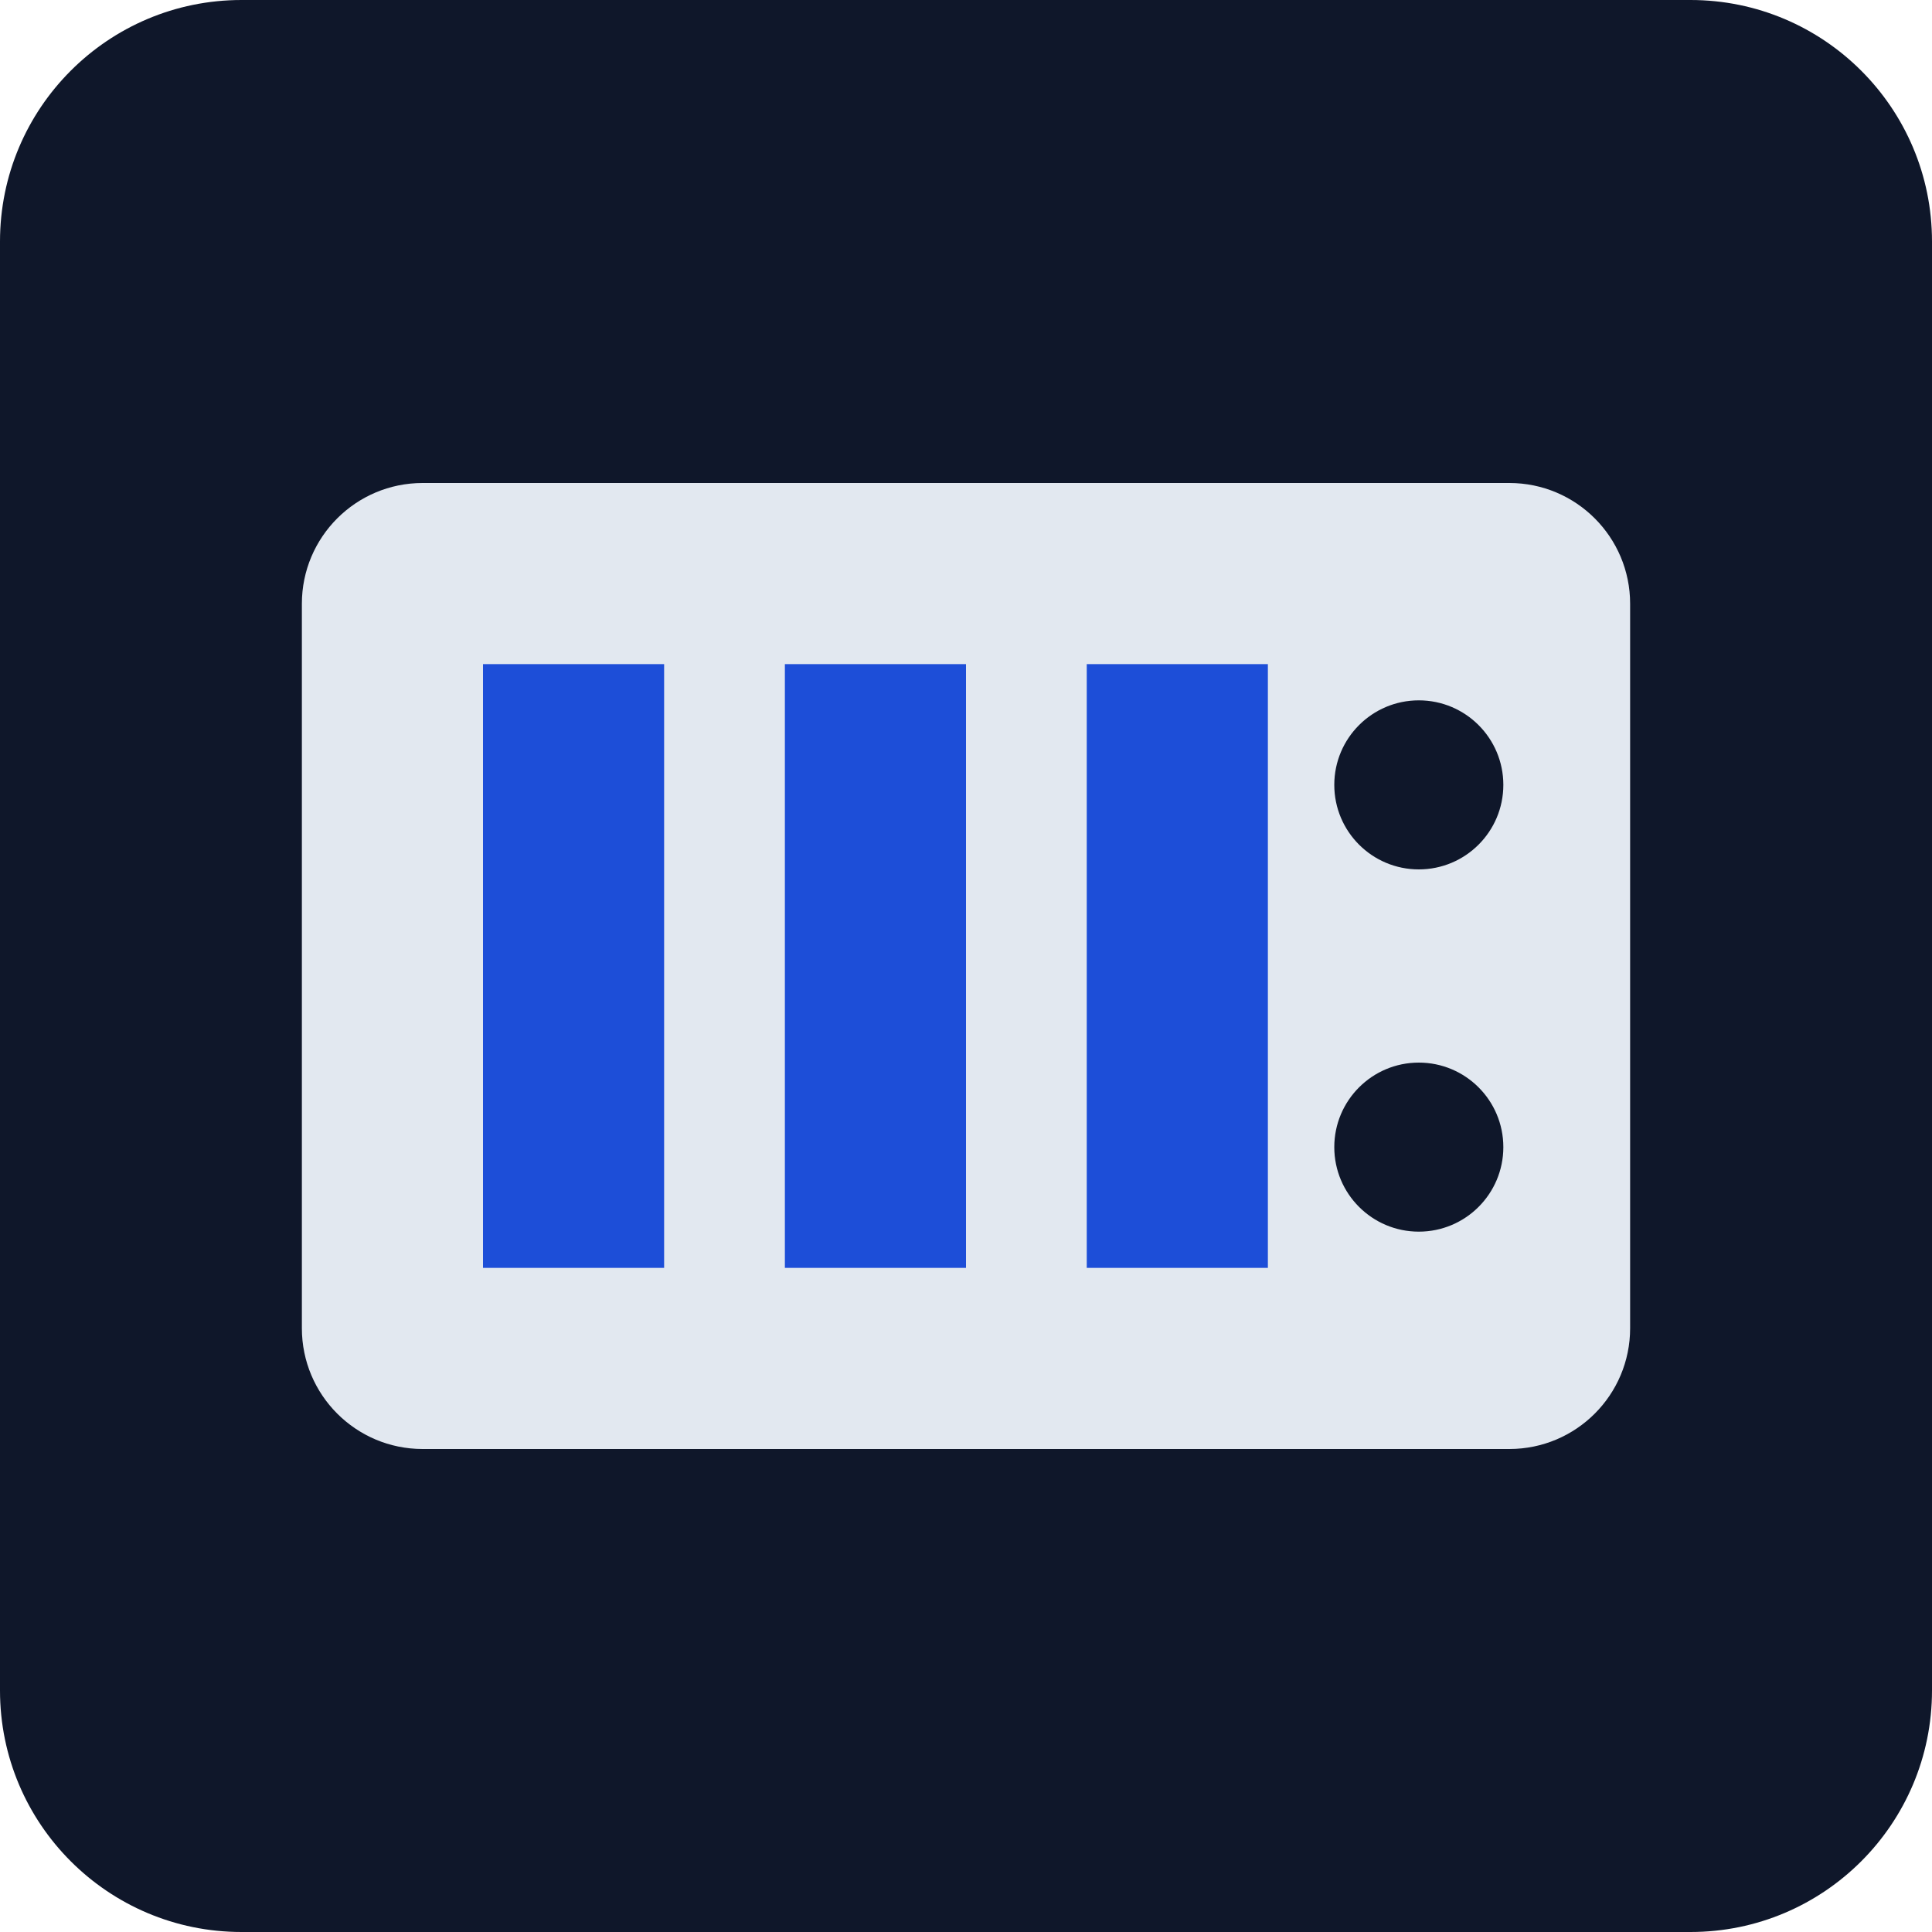
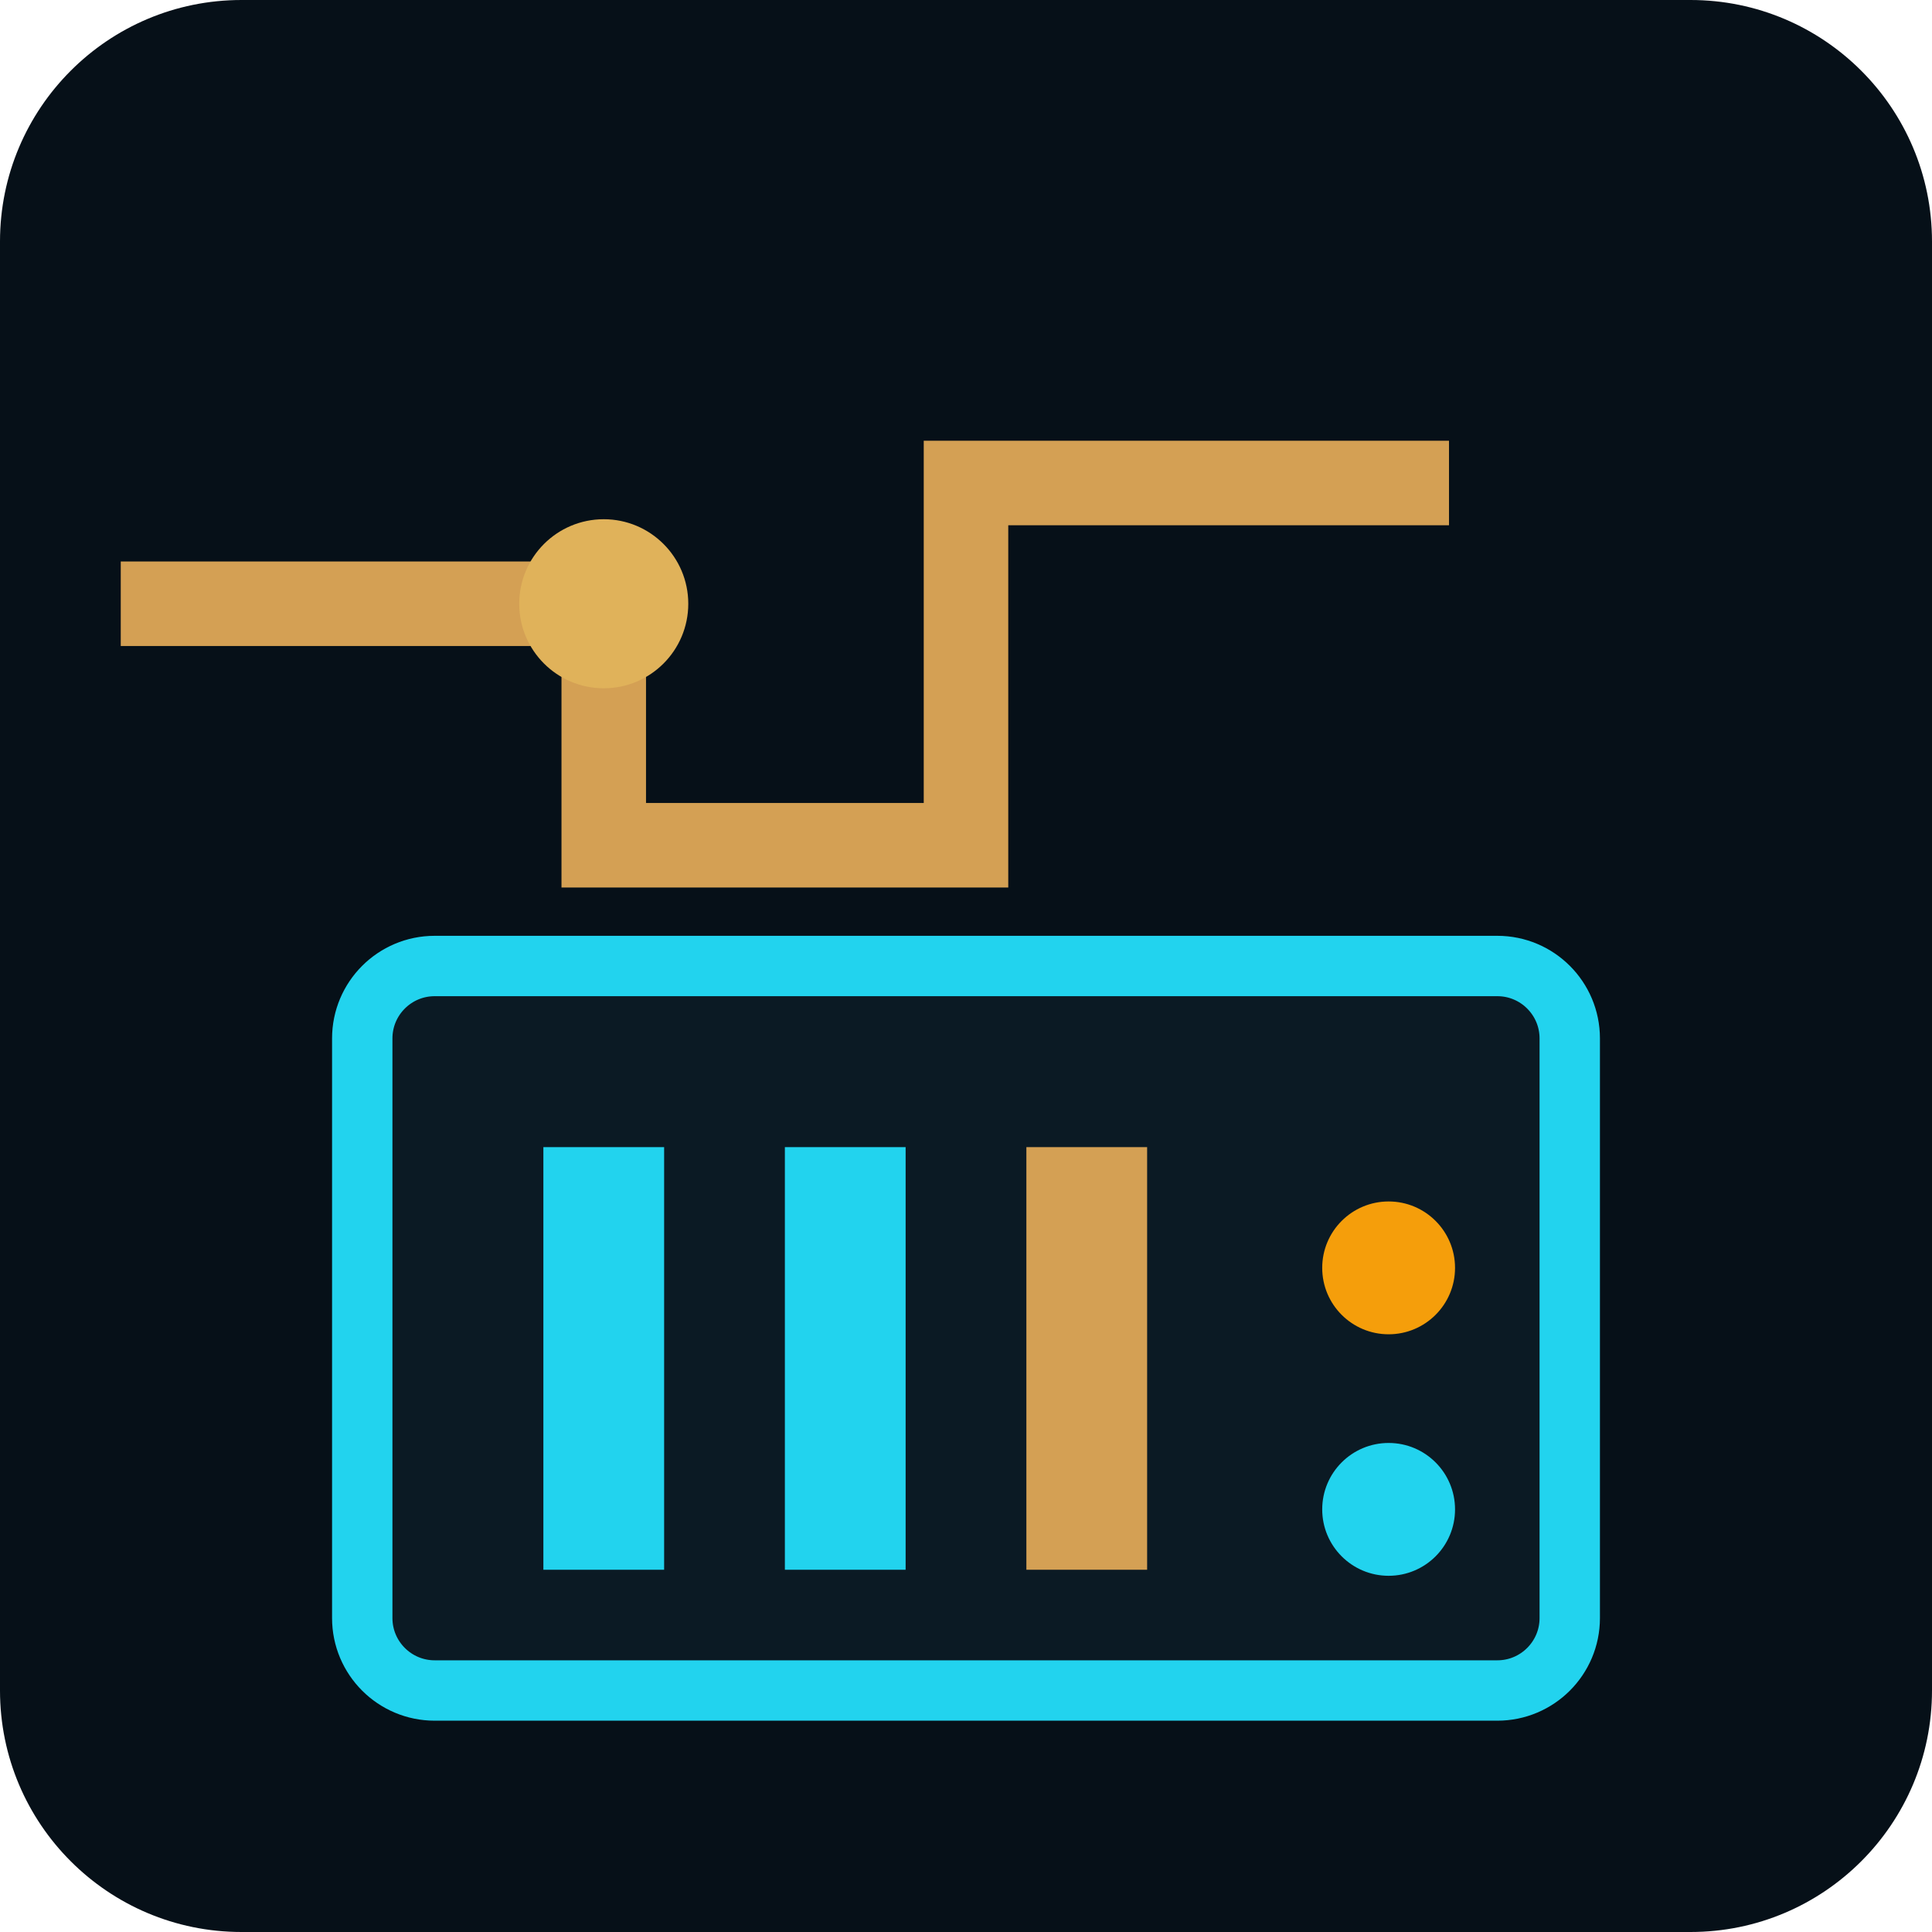
<svg xmlns="http://www.w3.org/2000/svg" viewBox="0 0 32 32">
-   <rect width="32" height="32" rx="4" fill="#0f172a" />
-   <rect x="5" y="8" width="22" height="16" rx="2" fill="#e2e8f0" />
-   <rect x="8" y="11" width="3" height="10" fill="#1d4ed8" />
-   <rect x="13" y="11" width="3" height="10" fill="#1d4ed8" />
-   <rect x="18" y="11" width="3" height="10" fill="#1d4ed8" />
-   <circle cx="23.5" cy="13" r="1.4" fill="#0f172a" />
-   <circle cx="23.5" cy="19" r="1.4" fill="#0f172a" />
+   <rect width="32" height="32" rx="4" fill="#061018" />
+   <path d="M2 10h8v4h6V8h8" fill="none" stroke="#d4a054" stroke-width="1.4" />
+   <circle cx="10" cy="10" r="1.4" fill="#e0b25a" />
+   <rect x="6" y="16" width="20" height="12" rx="1.2" fill="#0b1a24" stroke="#22d3ee" stroke-width="1" />
+   <rect x="9" y="19" width="2" height="7" fill="#22d3ee" />
+   <rect x="13" y="19" width="2" height="7" fill="#22d3ee" />
+   <rect x="17" y="19" width="2" height="7" fill="#d4a054" />
+   <circle cx="23" cy="21" r="1.1" fill="#f59e0b" />
+   <circle cx="23" cy="25" r="1.1" fill="#22d3ee" />
</svg>
